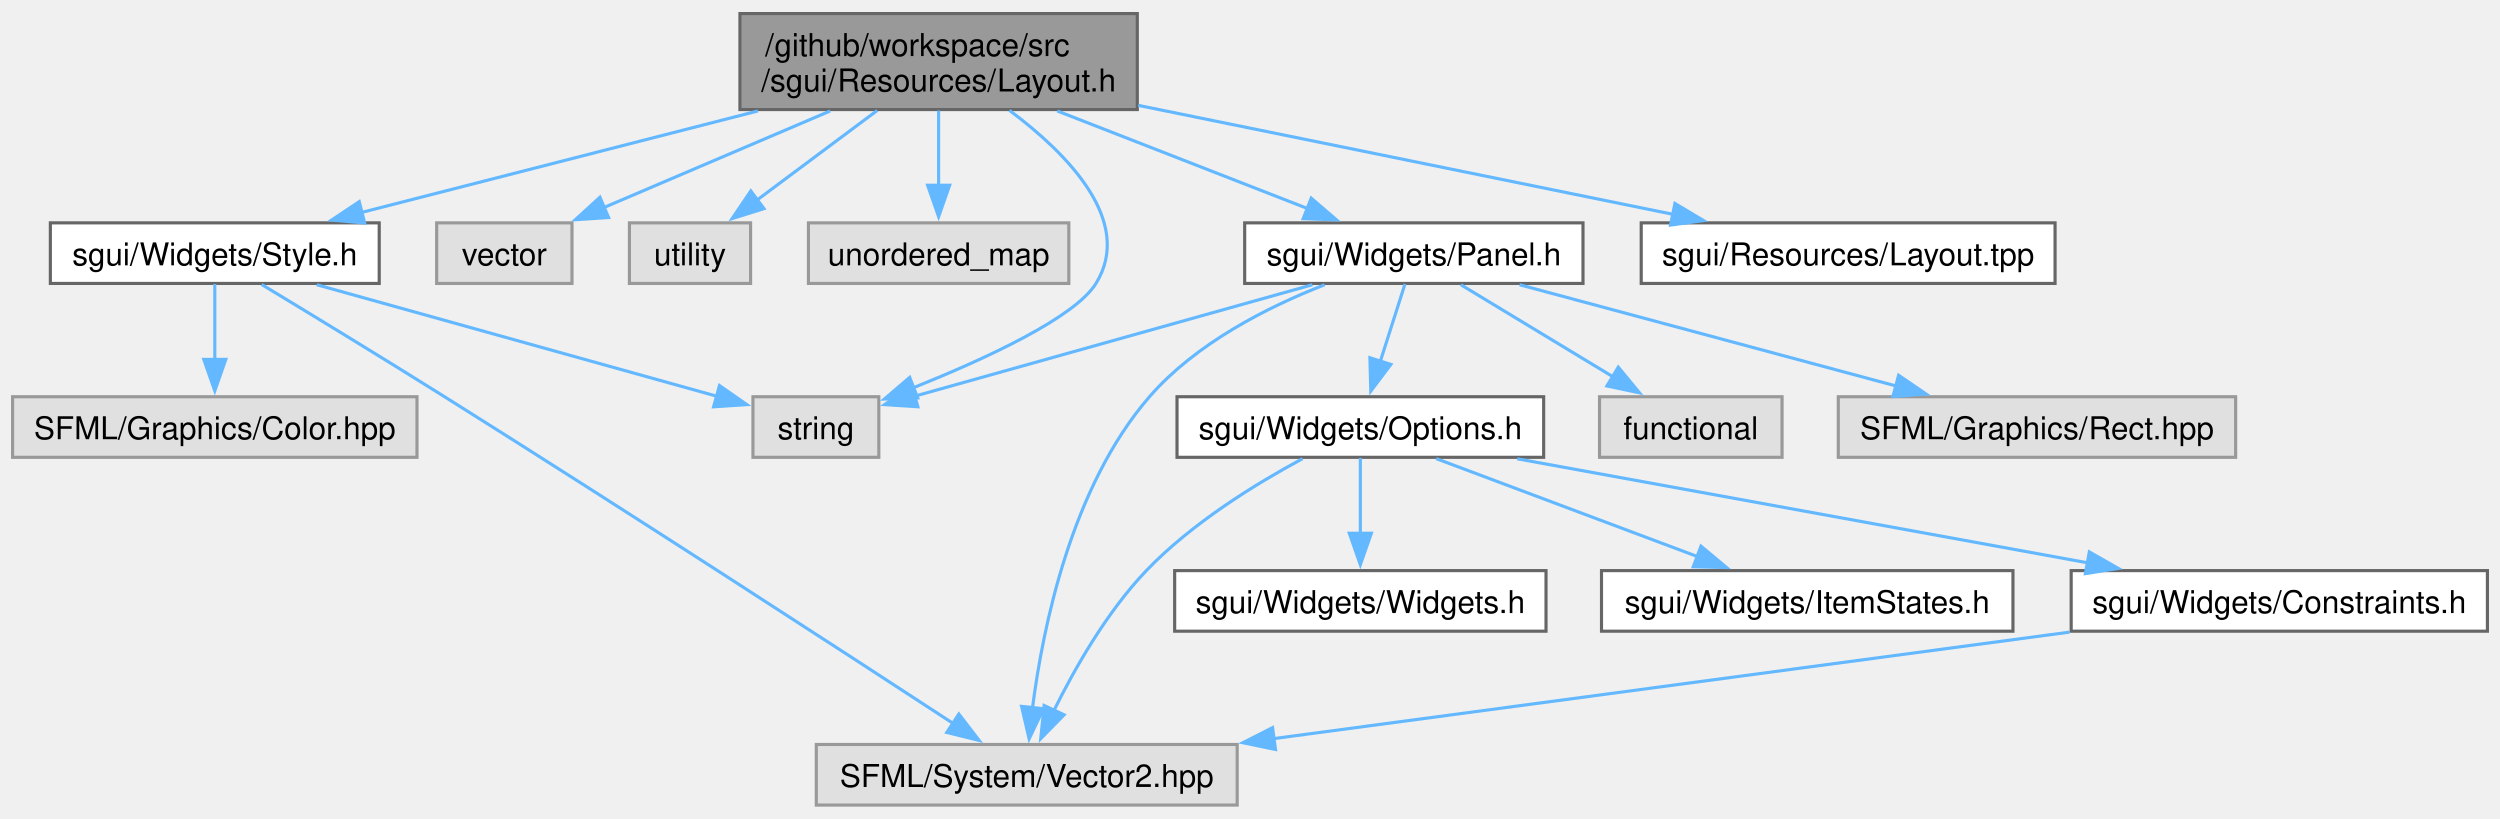
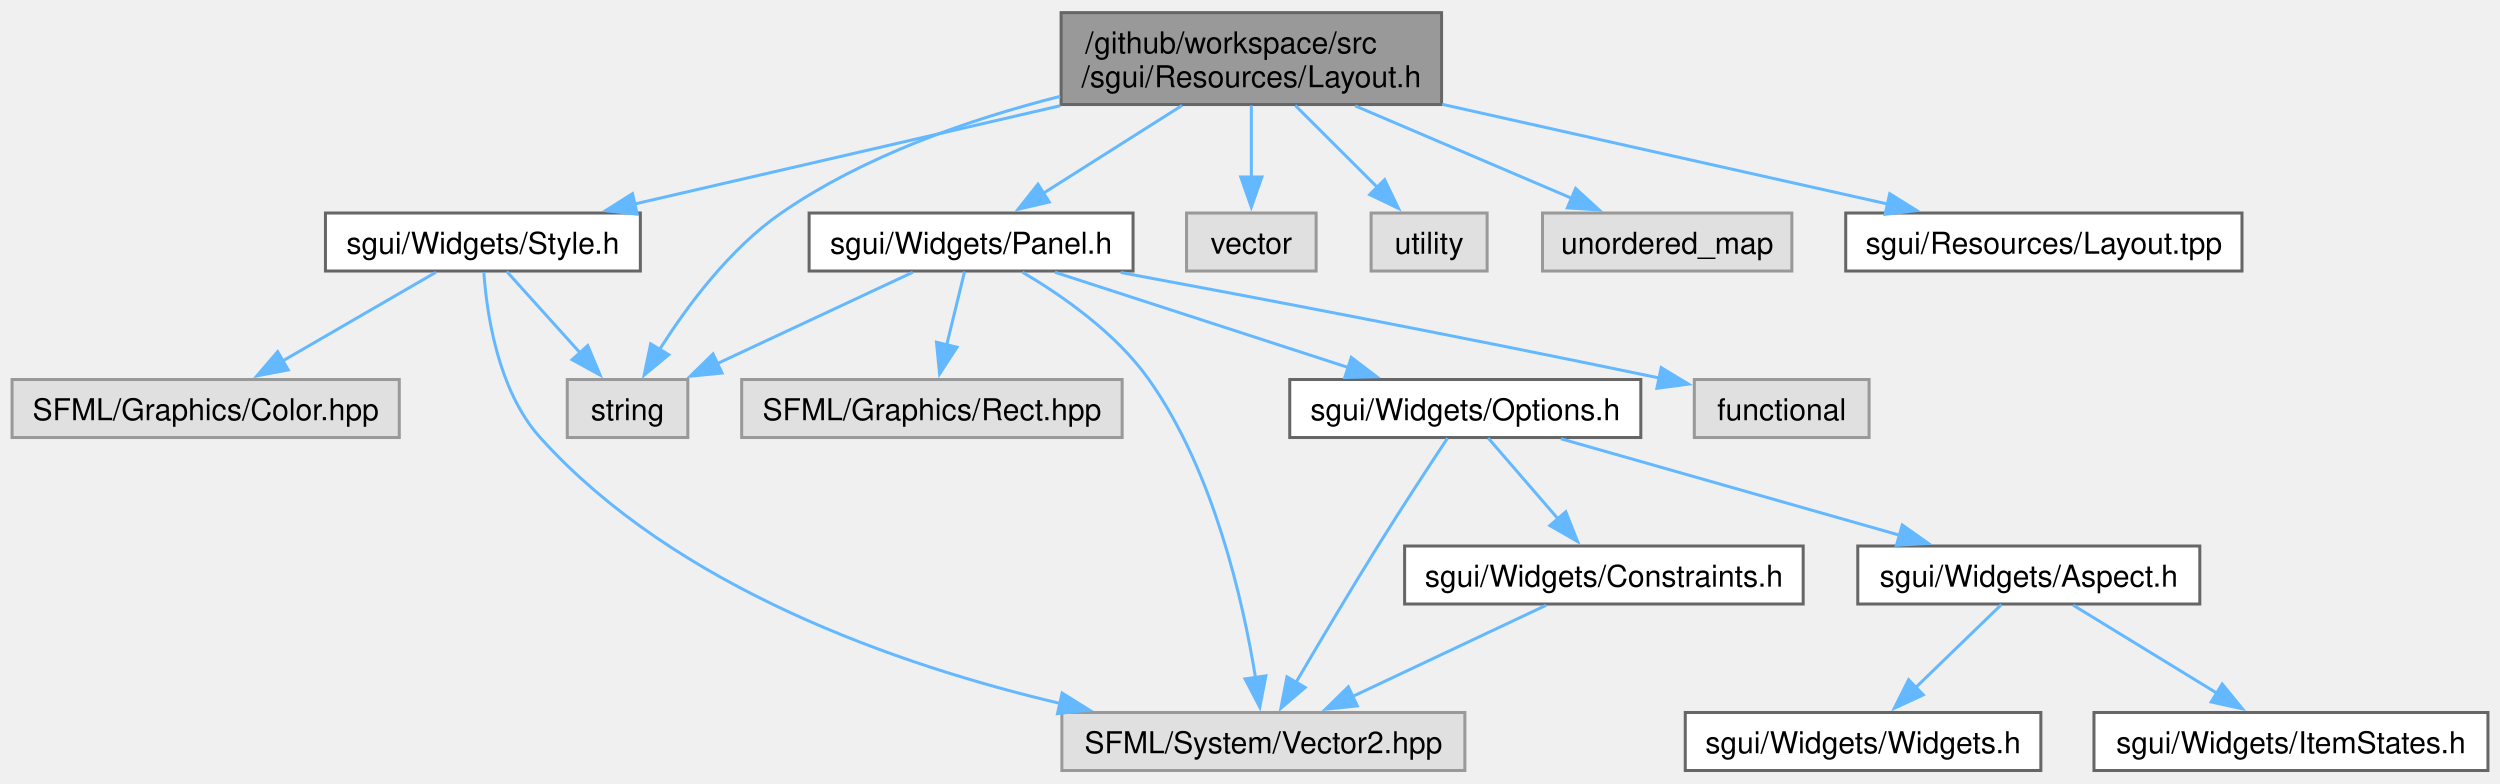
- <svg xmlns="http://www.w3.org/2000/svg" xmlns:xlink="http://www.w3.org/1999/xlink" width="794pt" height="260pt" viewBox="0.00 0.00 794.38 259.50">
+ <svg xmlns="http://www.w3.org/2000/svg" xmlns:xlink="http://www.w3.org/1999/xlink" width="830pt" height="260pt" viewBox="0.00 0.00 829.62 259.50">
  <g id="graph0" class="graph" transform="scale(1 1) rotate(0) translate(4 255.5)">
    <g id="Node000001" class="node">
      <g id="a_Node000001">
        <a xlink:title=" ">
-           <polygon fill="#999999" stroke="#666666" points="357.38,-251.5 231.12,-251.5 231.12,-221 357.38,-221 357.38,-251.5" />
-           <text text-anchor="start" x="239.12" y="-238" font-family="Helvetica,sans-Serif" font-size="10.00">/github/workspace/src</text>
-           <text text-anchor="middle" x="294.25" y="-226.75" font-family="Helvetica,sans-Serif" font-size="10.00">/sgui/Resources/Layout.h</text>
+           <polygon fill="#999999" stroke="#666666" points="474.38,-251.5 348.12,-251.5 348.12,-221 474.38,-221 474.38,-251.5" />
+           <text text-anchor="start" x="356.12" y="-238" font-family="Helvetica,sans-Serif" font-size="10.00">/github/workspace/src</text>
+           <text text-anchor="middle" x="411.25" y="-226.75" font-family="Helvetica,sans-Serif" font-size="10.00">/sgui/Resources/Layout.h</text>
        </a>
      </g>
    </g>
    <g id="Node000002" class="node">
      <g id="a_Node000002">
        <a xlink:title=" ">
-           <polygon fill="#e0e0e0" stroke="#999999" points="275.25,-129.75 235.25,-129.75 235.25,-110.5 275.25,-110.5 275.25,-129.75" />
-           <text text-anchor="middle" x="255.25" y="-116.25" font-family="Helvetica,sans-Serif" font-size="10.00">string</text>
+           <polygon fill="#e0e0e0" stroke="#999999" points="224.25,-129.75 184.25,-129.75 184.25,-110.5 224.25,-110.5 224.25,-129.75" />
+           <text text-anchor="middle" x="204.25" y="-116.25" font-family="Helvetica,sans-Serif" font-size="10.00">string</text>
        </a>
      </g>
    </g>
    <g id="edge1_Node000001_Node000002" class="edge">
      <g id="a_edge1_Node000001_Node000002">
        <a xlink:title=" ">
-           <path fill="none" stroke="#63b8ff" d="M316.75,-220.75C335.2,-206.97 356.43,-185.48 344.25,-165.75 337.58,-154.94 309.24,-141.84 286.31,-132.64" />
-           <polygon fill="#63b8ff" stroke="#63b8ff" points="287.6,-129.38 277.01,-129.01 285.06,-135.9 287.6,-129.38" />
+           <path fill="none" stroke="#63b8ff" d="M347.83,-223.72C317.88,-216.14 282.76,-204 255.25,-185 238.13,-173.18 223.89,-153.94 214.85,-139.67" />
+           <polygon fill="#63b8ff" stroke="#63b8ff" points="217.92,-137.98 209.76,-131.22 211.92,-141.59 217.92,-137.98" />
        </a>
      </g>
    </g>
    <g id="Node000003" class="node">
      <g id="a_Node000003">
        <a xlink:title=" ">
-           <polygon fill="#e0e0e0" stroke="#999999" points="177.75,-185 134.75,-185 134.75,-165.75 177.75,-165.75 177.75,-185" />
-           <text text-anchor="middle" x="156.25" y="-171.5" font-family="Helvetica,sans-Serif" font-size="10.00">vector</text>
+           <polygon fill="#e0e0e0" stroke="#999999" points="432.75,-185 389.75,-185 389.75,-165.75 432.75,-165.75 432.75,-185" />
+           <text text-anchor="middle" x="411.25" y="-171.5" font-family="Helvetica,sans-Serif" font-size="10.00">vector</text>
        </a>
      </g>
    </g>
    <g id="edge2_Node000001_Node000003" class="edge">
      <g id="a_edge2_Node000001_Node000003">
        <a xlink:title=" ">
-           <path fill="none" stroke="#63b8ff" d="M259.78,-220.55C237.76,-211.15 209.4,-199.05 187.94,-189.89" />
-           <polygon fill="#63b8ff" stroke="#63b8ff" points="189.38,-186.7 178.81,-186 186.63,-193.14 189.38,-186.7" />
+           <path fill="none" stroke="#63b8ff" d="M411.25,-220.7C411.25,-213.46 411.25,-204.59 411.25,-196.69" />
+           <polygon fill="#63b8ff" stroke="#63b8ff" points="414.75,-196.96 411.25,-186.96 407.75,-196.96 414.75,-196.96" />
        </a>
      </g>
    </g>
    <g id="Node000004" class="node">
      <g id="a_Node000004">
        <a xlink:title=" ">
-           <polygon fill="#e0e0e0" stroke="#999999" points="234.5,-185 196,-185 196,-165.75 234.5,-165.75 234.5,-185" />
-           <text text-anchor="middle" x="215.25" y="-171.5" font-family="Helvetica,sans-Serif" font-size="10.00">utility</text>
+           <polygon fill="#e0e0e0" stroke="#999999" points="489.5,-185 451,-185 451,-165.75 489.5,-165.75 489.5,-185" />
+           <text text-anchor="middle" x="470.25" y="-171.5" font-family="Helvetica,sans-Serif" font-size="10.00">utility</text>
        </a>
      </g>
    </g>
    <g id="edge3_Node000001_Node000004" class="edge">
      <g id="a_edge3_Node000001_Node000004">
        <a xlink:title=" ">
-           <path fill="none" stroke="#63b8ff" d="M274.72,-220.7C263.16,-212.08 248.49,-201.15 236.62,-192.3" />
-           <polygon fill="#63b8ff" stroke="#63b8ff" points="238.75,-189.52 228.64,-186.36 234.57,-195.14 238.75,-189.52" />
+           <path fill="none" stroke="#63b8ff" d="M425.83,-220.7C434.13,-212.42 444.55,-202.02 453.22,-193.37" />
+           <polygon fill="#63b8ff" stroke="#63b8ff" points="455.48,-196.06 460.08,-186.52 450.53,-191.11 455.48,-196.06" />
        </a>
      </g>
    </g>
    <g id="Node000005" class="node">
      <g id="a_Node000005">
        <a xlink:title=" ">
-           <polygon fill="#e0e0e0" stroke="#999999" points="335.62,-185 252.88,-185 252.88,-165.75 335.62,-165.75 335.62,-185" />
-           <text text-anchor="middle" x="294.25" y="-171.5" font-family="Helvetica,sans-Serif" font-size="10.00">unordered_map</text>
+           <polygon fill="#e0e0e0" stroke="#999999" points="590.62,-185 507.88,-185 507.88,-165.75 590.62,-165.75 590.62,-185" />
+           <text text-anchor="middle" x="549.25" y="-171.5" font-family="Helvetica,sans-Serif" font-size="10.00">unordered_map</text>
        </a>
      </g>
    </g>
    <g id="edge4_Node000001_Node000005" class="edge">
      <g id="a_edge4_Node000001_Node000005">
        <a xlink:title=" ">
-           <path fill="none" stroke="#63b8ff" d="M294.25,-220.7C294.25,-213.46 294.25,-204.59 294.25,-196.69" />
-           <polygon fill="#63b8ff" stroke="#63b8ff" points="297.75,-196.96 294.25,-186.96 290.75,-196.96 297.75,-196.96" />
+           <path fill="none" stroke="#63b8ff" d="M445.72,-220.55C467.74,-211.15 496.1,-199.05 517.56,-189.89" />
+           <polygon fill="#63b8ff" stroke="#63b8ff" points="518.87,-193.14 526.69,-186 516.12,-186.7 518.87,-193.14" />
        </a>
      </g>
    </g>
    <g id="Node000006" class="node">
      <g id="a_Node000006">
        <a xlink:href="_style_8h.html" target="_top" xlink:title=" ">
-           <polygon fill="white" stroke="#666666" points="116.5,-185 12,-185 12,-165.75 116.5,-165.75 116.5,-185" />
-           <text text-anchor="middle" x="64.25" y="-171.5" font-family="Helvetica,sans-Serif" font-size="10.00">sgui/Widgets/Style.h</text>
+           <polygon fill="white" stroke="#666666" points="208.5,-185 104,-185 104,-165.75 208.5,-165.75 208.5,-185" />
+           <text text-anchor="middle" x="156.25" y="-171.5" font-family="Helvetica,sans-Serif" font-size="10.00">sgui/Widgets/Style.h</text>
        </a>
      </g>
    </g>
    <g id="edge5_Node000001_Node000006" class="edge">
      <g id="a_edge5_Node000001_Node000006">
        <a xlink:title=" ">
-           <path fill="none" stroke="#63b8ff" d="M236.8,-220.55C197.86,-210.58 147.04,-197.57 110.66,-188.25" />
-           <polygon fill="#63b8ff" stroke="#63b8ff" points="111.88,-184.96 101.33,-185.87 110.15,-191.74 111.88,-184.96" />
+           <path fill="none" stroke="#63b8ff" d="M347.89,-220.62C304.2,-210.54 246.94,-197.31 206.42,-187.96" />
+           <polygon fill="#63b8ff" stroke="#63b8ff" points="207.46,-184.61 196.93,-185.77 205.89,-191.43 207.46,-184.61" />
        </a>
      </g>
    </g>
    <g id="Node000009" class="node">
      <g id="a_Node000009">
        <a xlink:href="_panel_8h.html" target="_top" xlink:title=" ">
-           <polygon fill="white" stroke="#666666" points="499,-185 391.5,-185 391.5,-165.75 499,-165.75 499,-185" />
-           <text text-anchor="middle" x="445.25" y="-171.5" font-family="Helvetica,sans-Serif" font-size="10.00">sgui/Widgets/Panel.h</text>
+           <polygon fill="white" stroke="#666666" points="372,-185 264.5,-185 264.5,-165.75 372,-165.75 372,-185" />
+           <text text-anchor="middle" x="318.25" y="-171.5" font-family="Helvetica,sans-Serif" font-size="10.00">sgui/Widgets/Panel.h</text>
        </a>
      </g>
    </g>
    <g id="edge9_Node000001_Node000009" class="edge">
      <g id="a_edge9_Node000001_Node000009">
        <a xlink:title=" ">
-           <path fill="none" stroke="#63b8ff" d="M331.96,-220.55C356.4,-211.02 387.94,-198.72 411.54,-189.52" />
-           <polygon fill="#63b8ff" stroke="#63b8ff" points="412.64,-192.85 420.68,-185.95 410.09,-186.33 412.64,-192.85" />
-         </a>
-       </g>
-     </g>
-     <g id="Node000016" class="node">
-       <g id="a_Node000016">
+           <path fill="none" stroke="#63b8ff" d="M388.26,-220.7C374.24,-211.82 356.34,-200.49 342.15,-191.51" />
+           <polygon fill="#63b8ff" stroke="#63b8ff" points="344.19,-188.65 333.87,-186.26 340.44,-194.57 344.19,-188.65" />
+         </a>
+       </g>
+     </g>
+     <g id="Node000017" class="node">
+       <g id="a_Node000017">
        <a xlink:href="_layout_8tpp.html" target="_top" xlink:title=" ">
-           <polygon fill="white" stroke="#666666" points="649,-185 517.5,-185 517.5,-165.75 649,-165.75 649,-185" />
-           <text text-anchor="middle" x="583.25" y="-171.5" font-family="Helvetica,sans-Serif" font-size="10.00">sgui/Resources/Layout.tpp</text>
-         </a>
-       </g>
-     </g>
-     <g id="edge20_Node000001_Node000016" class="edge">
-       <g id="a_edge20_Node000001_Node000016">
-         <a xlink:title=" ">
-           <path fill="none" stroke="#63b8ff" d="M357.67,-222.33C408.43,-211.99 478.93,-197.63 527.54,-187.72" />
-           <polygon fill="#63b8ff" stroke="#63b8ff" points="528.21,-191.16 537.31,-185.73 526.81,-184.3 528.21,-191.16" />
+           <polygon fill="white" stroke="#666666" points="740,-185 608.5,-185 608.5,-165.75 740,-165.75 740,-185" />
+           <text text-anchor="middle" x="674.25" y="-171.5" font-family="Helvetica,sans-Serif" font-size="10.00">sgui/Resources/Layout.tpp</text>
+         </a>
+       </g>
+     </g>
+     <g id="edge21_Node000001_Node000017" class="edge">
+       <g id="a_edge21_Node000001_Node000017">
+         <a xlink:title=" ">
+           <path fill="none" stroke="#63b8ff" d="M474.58,-221.07C519.83,-210.94 579.96,-197.48 622.38,-187.99" />
+           <polygon fill="#63b8ff" stroke="#63b8ff" points="623.1,-191.41 632.09,-185.81 621.57,-184.58 623.1,-191.41" />
        </a>
      </g>
    </g>
    <g id="edge6_Node000006_Node000002" class="edge">
      <g id="a_edge6_Node000006_Node000002">
        <a xlink:title=" ">
-           <path fill="none" stroke="#63b8ff" d="M96.65,-165.34C132.13,-155.45 188.63,-139.7 223.75,-129.91" />
-           <polygon fill="#63b8ff" stroke="#63b8ff" points="224.62,-133.3 233.32,-127.24 222.74,-126.55 224.62,-133.3" />
+           <path fill="none" stroke="#63b8ff" d="M164.18,-165.58C170.81,-158.23 180.47,-147.51 188.64,-138.44" />
+           <polygon fill="#63b8ff" stroke="#63b8ff" points="191.04,-141 195.14,-131.23 185.84,-136.32 191.04,-141" />
        </a>
      </g>
    </g>
    <g id="Node000007" class="node">
      <g id="a_Node000007">
        <a xlink:title=" ">
          <polygon fill="#e0e0e0" stroke="#999999" points="128.5,-129.75 0,-129.75 0,-110.5 128.5,-110.5 128.5,-129.75" />
          <text text-anchor="middle" x="64.25" y="-116.25" font-family="Helvetica,sans-Serif" font-size="10.00">SFML/Graphics/Color.hpp</text>
        </a>
      </g>
    </g>
    <g id="edge7_Node000006_Node000007" class="edge">
      <g id="a_edge7_Node000006_Node000007">
        <a xlink:title=" ">
-           <path fill="none" stroke="#63b8ff" d="M64.25,-165.58C64.25,-159.07 64.25,-149.92 64.25,-141.62" />
-           <polygon fill="#63b8ff" stroke="#63b8ff" points="67.75,-141.62 64.25,-131.62 60.75,-141.62 67.75,-141.62" />
+           <path fill="none" stroke="#63b8ff" d="M140.64,-165.34C126.63,-157.23 105.82,-145.18 89.45,-135.71" />
+           <polygon fill="#63b8ff" stroke="#63b8ff" points="91.65,-132.94 81.24,-130.96 88.14,-139 91.65,-132.94" />
        </a>
      </g>
    </g>
    <g id="Node000008" class="node">
      <g id="a_Node000008">
        <a xlink:title=" ">
-           <polygon fill="#e0e0e0" stroke="#999999" points="389.12,-19.25 255.38,-19.25 255.38,0 389.12,0 389.12,-19.25" />
-           <text text-anchor="middle" x="322.25" y="-5.75" font-family="Helvetica,sans-Serif" font-size="10.00">SFML/System/Vector2.hpp</text>
+           <polygon fill="#e0e0e0" stroke="#999999" points="482.12,-19.25 348.38,-19.25 348.38,0 482.12,0 482.12,-19.25" />
+           <text text-anchor="middle" x="415.25" y="-5.75" font-family="Helvetica,sans-Serif" font-size="10.00">SFML/System/Vector2.hpp</text>
        </a>
      </g>
    </g>
    <g id="edge8_Node000006_Node000008" class="edge">
      <g id="a_edge8_Node000006_Node000008">
        <a xlink:title=" ">
-           <path fill="none" stroke="#63b8ff" d="M79.13,-165.42C93.93,-156.48 117.24,-142.3 137.25,-129.75 195.86,-92.97 264.14,-48.61 299.07,-25.8" />
-           <polygon fill="#63b8ff" stroke="#63b8ff" points="300.67,-28.93 307.13,-20.53 296.84,-23.07 300.67,-28.93" />
+           <path fill="none" stroke="#63b8ff" d="M156.56,-165.37C157.5,-151.83 161.16,-126.15 175.25,-110.5 220.13,-60.63 293.83,-34.99 347.74,-22.27" />
+           <polygon fill="#63b8ff" stroke="#63b8ff" points="348.46,-25.7 357.45,-20.08 346.92,-18.87 348.46,-25.7" />
        </a>
      </g>
    </g>
    <g id="edge10_Node000009_Node000002" class="edge">
      <g id="a_edge10_Node000009_Node000002">
        <a xlink:title=" ">
-           <path fill="none" stroke="#63b8ff" d="M413.02,-165.34C377.73,-155.45 321.52,-139.7 286.59,-129.91" />
-           <polygon fill="#63b8ff" stroke="#63b8ff" points="287.65,-126.57 277.08,-127.24 285.76,-133.31 287.65,-126.57" />
+           <path fill="none" stroke="#63b8ff" d="M298.91,-165.34C281.14,-157.04 254.53,-144.61 234.05,-135.04" />
+           <polygon fill="#63b8ff" stroke="#63b8ff" points="235.6,-131.9 225.05,-130.84 232.63,-138.25 235.6,-131.9" />
        </a>
      </g>
    </g>
    <g id="edge12_Node000009_Node000008" class="edge">
      <g id="a_edge12_Node000009_Node000008">
        <a xlink:title=" ">
-           <path fill="none" stroke="#63b8ff" d="M416.89,-165.33C398.76,-158.24 375.97,-146.71 361.25,-129.75 336.48,-101.21 327.37,-56.57 324.07,-30.81" />
-           <polygon fill="#63b8ff" stroke="#63b8ff" points="327.57,-30.61 323.01,-21.04 320.61,-31.36 327.57,-30.61" />
+           <path fill="none" stroke="#63b8ff" d="M335.3,-165.37C348.51,-157.59 366.34,-145.16 377.25,-129.75 398.83,-99.27 408.56,-55.97 412.63,-30.84" />
+           <polygon fill="#63b8ff" stroke="#63b8ff" points="416.08,-31.41 414.06,-21.01 409.16,-30.4 416.08,-31.41" />
        </a>
      </g>
    </g>
    <g id="Node000010" class="node">
      <g id="a_Node000010">
        <a xlink:title=" ">
-           <polygon fill="#e0e0e0" stroke="#999999" points="562.25,-129.75 504.25,-129.75 504.25,-110.5 562.25,-110.5 562.25,-129.75" />
-           <text text-anchor="middle" x="533.25" y="-116.25" font-family="Helvetica,sans-Serif" font-size="10.00">functional</text>
+           <polygon fill="#e0e0e0" stroke="#999999" points="616.25,-129.75 558.25,-129.75 558.25,-110.5 616.25,-110.5 616.25,-129.75" />
+           <text text-anchor="middle" x="587.25" y="-116.25" font-family="Helvetica,sans-Serif" font-size="10.00">functional</text>
        </a>
      </g>
    </g>
    <g id="edge11_Node000009_Node000010" class="edge">
      <g id="a_edge11_Node000009_Node000010">
        <a xlink:title=" ">
-           <path fill="none" stroke="#63b8ff" d="M460.18,-165.34C473.45,-157.31 493.12,-145.41 508.7,-135.98" />
-           <polygon fill="#63b8ff" stroke="#63b8ff" points="510.21,-139.16 516.95,-130.99 506.59,-133.17 510.21,-139.16" />
+           <path fill="none" stroke="#63b8ff" d="M367.91,-165.26C412.28,-157.01 479.35,-144.28 546.59,-130.26" />
+           <polygon fill="#63b8ff" stroke="#63b8ff" points="547.26,-133.69 556.33,-128.22 545.83,-126.84 547.26,-133.69" />
        </a>
      </g>
    </g>
    <g id="Node000011" class="node">
      <g id="a_Node000011">
        <a xlink:title=" ">
-           <polygon fill="#e0e0e0" stroke="#999999" points="706.38,-129.75 580.12,-129.75 580.12,-110.5 706.38,-110.5 706.38,-129.75" />
-           <text text-anchor="middle" x="643.25" y="-116.25" font-family="Helvetica,sans-Serif" font-size="10.00">SFML/Graphics/Rect.hpp</text>
+           <polygon fill="#e0e0e0" stroke="#999999" points="368.38,-129.75 242.12,-129.75 242.12,-110.5 368.38,-110.5 368.38,-129.75" />
+           <text text-anchor="middle" x="305.25" y="-116.25" font-family="Helvetica,sans-Serif" font-size="10.00">SFML/Graphics/Rect.hpp</text>
        </a>
      </g>
    </g>
    <g id="edge13_Node000009_Node000011" class="edge">
      <g id="a_edge13_Node000009_Node000011">
        <a xlink:title=" ">
-           <path fill="none" stroke="#63b8ff" d="M478.84,-165.34C511.83,-156.47 562.38,-142.87 598.71,-133.1" />
-           <polygon fill="#63b8ff" stroke="#63b8ff" points="599.29,-136.57 608.04,-130.6 597.47,-129.81 599.29,-136.57" />
+           <path fill="none" stroke="#63b8ff" d="M316.1,-165.58C314.48,-158.92 312.17,-149.49 310.11,-141.03" />
+           <polygon fill="#63b8ff" stroke="#63b8ff" points="313.57,-140.46 307.8,-131.58 306.77,-142.12 313.57,-140.46" />
        </a>
      </g>
    </g>
    <g id="Node000012" class="node">
      <g id="a_Node000012">
        <a xlink:href="_options_8h.html" target="_top" xlink:title=" ">
-           <polygon fill="white" stroke="#666666" points="486.5,-129.75 370,-129.75 370,-110.5 486.5,-110.5 486.5,-129.75" />
-           <text text-anchor="middle" x="428.25" y="-116.25" font-family="Helvetica,sans-Serif" font-size="10.00">sgui/Widgets/Options.h</text>
+           <polygon fill="white" stroke="#666666" points="540.5,-129.75 424,-129.75 424,-110.5 540.5,-110.5 540.5,-129.75" />
+           <text text-anchor="middle" x="482.25" y="-116.25" font-family="Helvetica,sans-Serif" font-size="10.00">sgui/Widgets/Options.h</text>
        </a>
      </g>
    </g>
    <g id="edge14_Node000009_Node000012" class="edge">
      <g id="a_edge14_Node000009_Node000012">
        <a xlink:title=" ">
-           <path fill="none" stroke="#63b8ff" d="M442.44,-165.58C440.31,-158.92 437.31,-149.49 434.61,-141.03" />
-           <polygon fill="#63b8ff" stroke="#63b8ff" points="437.95,-140.01 431.58,-131.55 431.29,-142.14 437.95,-140.01" />
+           <path fill="none" stroke="#63b8ff" d="M346.07,-165.34C372.81,-156.66 413.47,-143.46 443.4,-133.74" />
+           <polygon fill="#63b8ff" stroke="#63b8ff" points="444.42,-137.09 452.85,-130.67 442.26,-130.43 444.42,-137.09" />
        </a>
      </g>
    </g>
    <g id="edge15_Node000012_Node000008" class="edge">
      <g id="a_edge15_Node000012_Node000008">
        <a xlink:title=" ">
-           <path fill="none" stroke="#63b8ff" d="M409.87,-110.06C395.17,-102.16 374.7,-89.6 360.25,-74.5 347.71,-61.39 337.48,-43.41 330.8,-29.86" />
-           <polygon fill="#63b8ff" stroke="#63b8ff" points="334.11,-28.68 326.7,-21.11 327.77,-31.65 334.11,-28.68" />
+           <path fill="none" stroke="#63b8ff" d="M476.37,-110.3C470.43,-101.35 461.06,-87.05 453.25,-74.5 443.87,-59.42 433.59,-42.08 426.09,-29.28" />
+           <polygon fill="#63b8ff" stroke="#63b8ff" points="429.13,-27.55 421.07,-20.68 423.08,-31.08 429.13,-27.55" />
        </a>
      </g>
    </g>
    <g id="Node000013" class="node">
      <g id="a_Node000013">
        <a xlink:href="_constraints_8h.html" target="_top" xlink:title=" ">
-           <polygon fill="white" stroke="#666666" points="786.38,-74.5 654.12,-74.5 654.12,-55.25 786.38,-55.25 786.38,-74.5" />
-           <text text-anchor="middle" x="720.25" y="-61" font-family="Helvetica,sans-Serif" font-size="10.00">sgui/Widgets/Constraints.h</text>
+           <polygon fill="white" stroke="#666666" points="594.38,-74.5 462.12,-74.5 462.12,-55.25 594.38,-55.25 594.38,-74.5" />
+           <text text-anchor="middle" x="528.25" y="-61" font-family="Helvetica,sans-Serif" font-size="10.00">sgui/Widgets/Constraints.h</text>
        </a>
      </g>
    </g>
    <g id="edge16_Node000012_Node000013" class="edge">
      <g id="a_edge16_Node000012_Node000013">
        <a xlink:title=" ">
-           <path fill="none" stroke="#63b8ff" d="M478.11,-110.03C528.3,-100.88 605.76,-86.75 659.5,-76.95" />
-           <polygon fill="#63b8ff" stroke="#63b8ff" points="659.89,-80.44 669.1,-75.2 658.64,-73.55 659.89,-80.44" />
+           <path fill="none" stroke="#63b8ff" d="M489.85,-110.33C496.13,-103.05 505.26,-92.48 513.05,-83.48" />
+           <polygon fill="#63b8ff" stroke="#63b8ff" points="515.61,-85.86 519.5,-76 510.31,-81.28 515.61,-85.86" />
        </a>
      </g>
    </g>
    <g id="Node000014" class="node">
      <g id="a_Node000014">
-         <a xlink:href="_widgets_8h.html" target="_top" xlink:title=" ">
-           <polygon fill="white" stroke="#666666" points="487.25,-74.5 369.25,-74.5 369.25,-55.25 487.25,-55.25 487.25,-74.5" />
-           <text text-anchor="middle" x="428.25" y="-61" font-family="Helvetica,sans-Serif" font-size="10.00">sgui/Widgets/Widgets.h</text>
+         <a xlink:href="_aspect_8h.html" target="_top" xlink:title=" ">
+           <polygon fill="white" stroke="#666666" points="726,-74.5 612.5,-74.5 612.5,-55.25 726,-55.25 726,-74.5" />
+           <text text-anchor="middle" x="669.25" y="-61" font-family="Helvetica,sans-Serif" font-size="10.00">sgui/Widgets/Aspect.h</text>
        </a>
      </g>
    </g>
    <g id="edge18_Node000012_Node000014" class="edge">
      <g id="a_edge18_Node000012_Node000014">
        <a xlink:title=" ">
-           <path fill="none" stroke="#63b8ff" d="M428.25,-110.33C428.25,-103.82 428.25,-94.67 428.25,-86.37" />
-           <polygon fill="#63b8ff" stroke="#63b8ff" points="431.75,-86.37 428.25,-76.37 424.75,-86.37 431.75,-86.37" />
+           <path fill="none" stroke="#63b8ff" d="M513.97,-110.09C545,-101.26 592.46,-87.74 626.74,-77.98" />
+           <polygon fill="#63b8ff" stroke="#63b8ff" points="627.26,-81.47 635.92,-75.37 625.34,-74.74 627.26,-81.47" />
+         </a>
+       </g>
+     </g>
+     <g id="edge17_Node000013_Node000008" class="edge">
+       <g id="a_edge17_Node000013_Node000008">
+         <a xlink:title=" ">
+           <path fill="none" stroke="#63b8ff" d="M509.08,-54.84C491.47,-46.54 465.09,-34.11 444.79,-24.54" />
+           <polygon fill="#63b8ff" stroke="#63b8ff" points="446.42,-21.44 435.88,-20.35 443.44,-27.78 446.42,-21.44" />
        </a>
      </g>
    </g>
    <g id="Node000015" class="node">
      <g id="a_Node000015">
+         <a xlink:href="_widgets_8h.html" target="_top" xlink:title=" ">
+           <polygon fill="white" stroke="#666666" points="673.25,-19.25 555.25,-19.25 555.25,0 673.25,0 673.25,-19.25" />
+           <text text-anchor="middle" x="614.25" y="-5.75" font-family="Helvetica,sans-Serif" font-size="10.00">sgui/Widgets/Widgets.h</text>
+         </a>
+       </g>
+     </g>
+     <g id="edge19_Node000014_Node000015" class="edge">
+       <g id="a_edge19_Node000014_Node000015">
+         <a xlink:title=" ">
+           <path fill="none" stroke="#63b8ff" d="M660.17,-55.08C652.41,-47.57 641.04,-36.56 631.55,-27.38" />
+           <polygon fill="#63b8ff" stroke="#63b8ff" points="634.24,-25.1 624.62,-20.66 629.37,-30.13 634.24,-25.1" />
+         </a>
+       </g>
+     </g>
+     <g id="Node000016" class="node">
+       <g id="a_Node000016">
        <a xlink:href="_item_states_8h.html" target="_top" xlink:title=" ">
-           <polygon fill="white" stroke="#666666" points="635.62,-74.5 504.88,-74.5 504.88,-55.25 635.62,-55.25 635.62,-74.5" />
-           <text text-anchor="middle" x="570.25" y="-61" font-family="Helvetica,sans-Serif" font-size="10.00">sgui/Widgets/ItemStates.h</text>
-         </a>
-       </g>
-     </g>
-     <g id="edge19_Node000012_Node000015" class="edge">
-       <g id="a_edge19_Node000012_Node000015">
-         <a xlink:title=" ">
-           <path fill="none" stroke="#63b8ff" d="M452.34,-110.09C475.19,-101.52 509.77,-88.56 535.58,-78.88" />
-           <polygon fill="#63b8ff" stroke="#63b8ff" points="536.49,-82.27 544.63,-75.48 534.03,-75.72 536.49,-82.27" />
-         </a>
-       </g>
-     </g>
-     <g id="edge17_Node000013_Node000008" class="edge">
-       <g id="a_edge17_Node000013_Node000008">
-         <a xlink:title=" ">
-           <path fill="none" stroke="#63b8ff" d="M653.63,-54.96C583.86,-45.63 474.34,-30.97 400.5,-21.09" />
-           <polygon fill="#63b8ff" stroke="#63b8ff" points="401.29,-17.67 390.92,-19.81 400.36,-24.61 401.29,-17.67" />
+           <polygon fill="white" stroke="#666666" points="821.62,-19.25 690.88,-19.25 690.88,0 821.62,0 821.62,-19.25" />
+           <text text-anchor="middle" x="756.25" y="-5.75" font-family="Helvetica,sans-Serif" font-size="10.00">sgui/Widgets/ItemStates.h</text>
+         </a>
+       </g>
+     </g>
+     <g id="edge20_Node000014_Node000016" class="edge">
+       <g id="a_edge20_Node000014_Node000016">
+         <a xlink:title=" ">
+           <path fill="none" stroke="#63b8ff" d="M684.01,-54.84C697.13,-46.81 716.57,-34.91 731.98,-25.48" />
+           <polygon fill="#63b8ff" stroke="#63b8ff" points="733.43,-28.7 740.13,-20.49 729.77,-22.73 733.43,-28.7" />
        </a>
      </g>
    </g>
  </g>
</svg>
